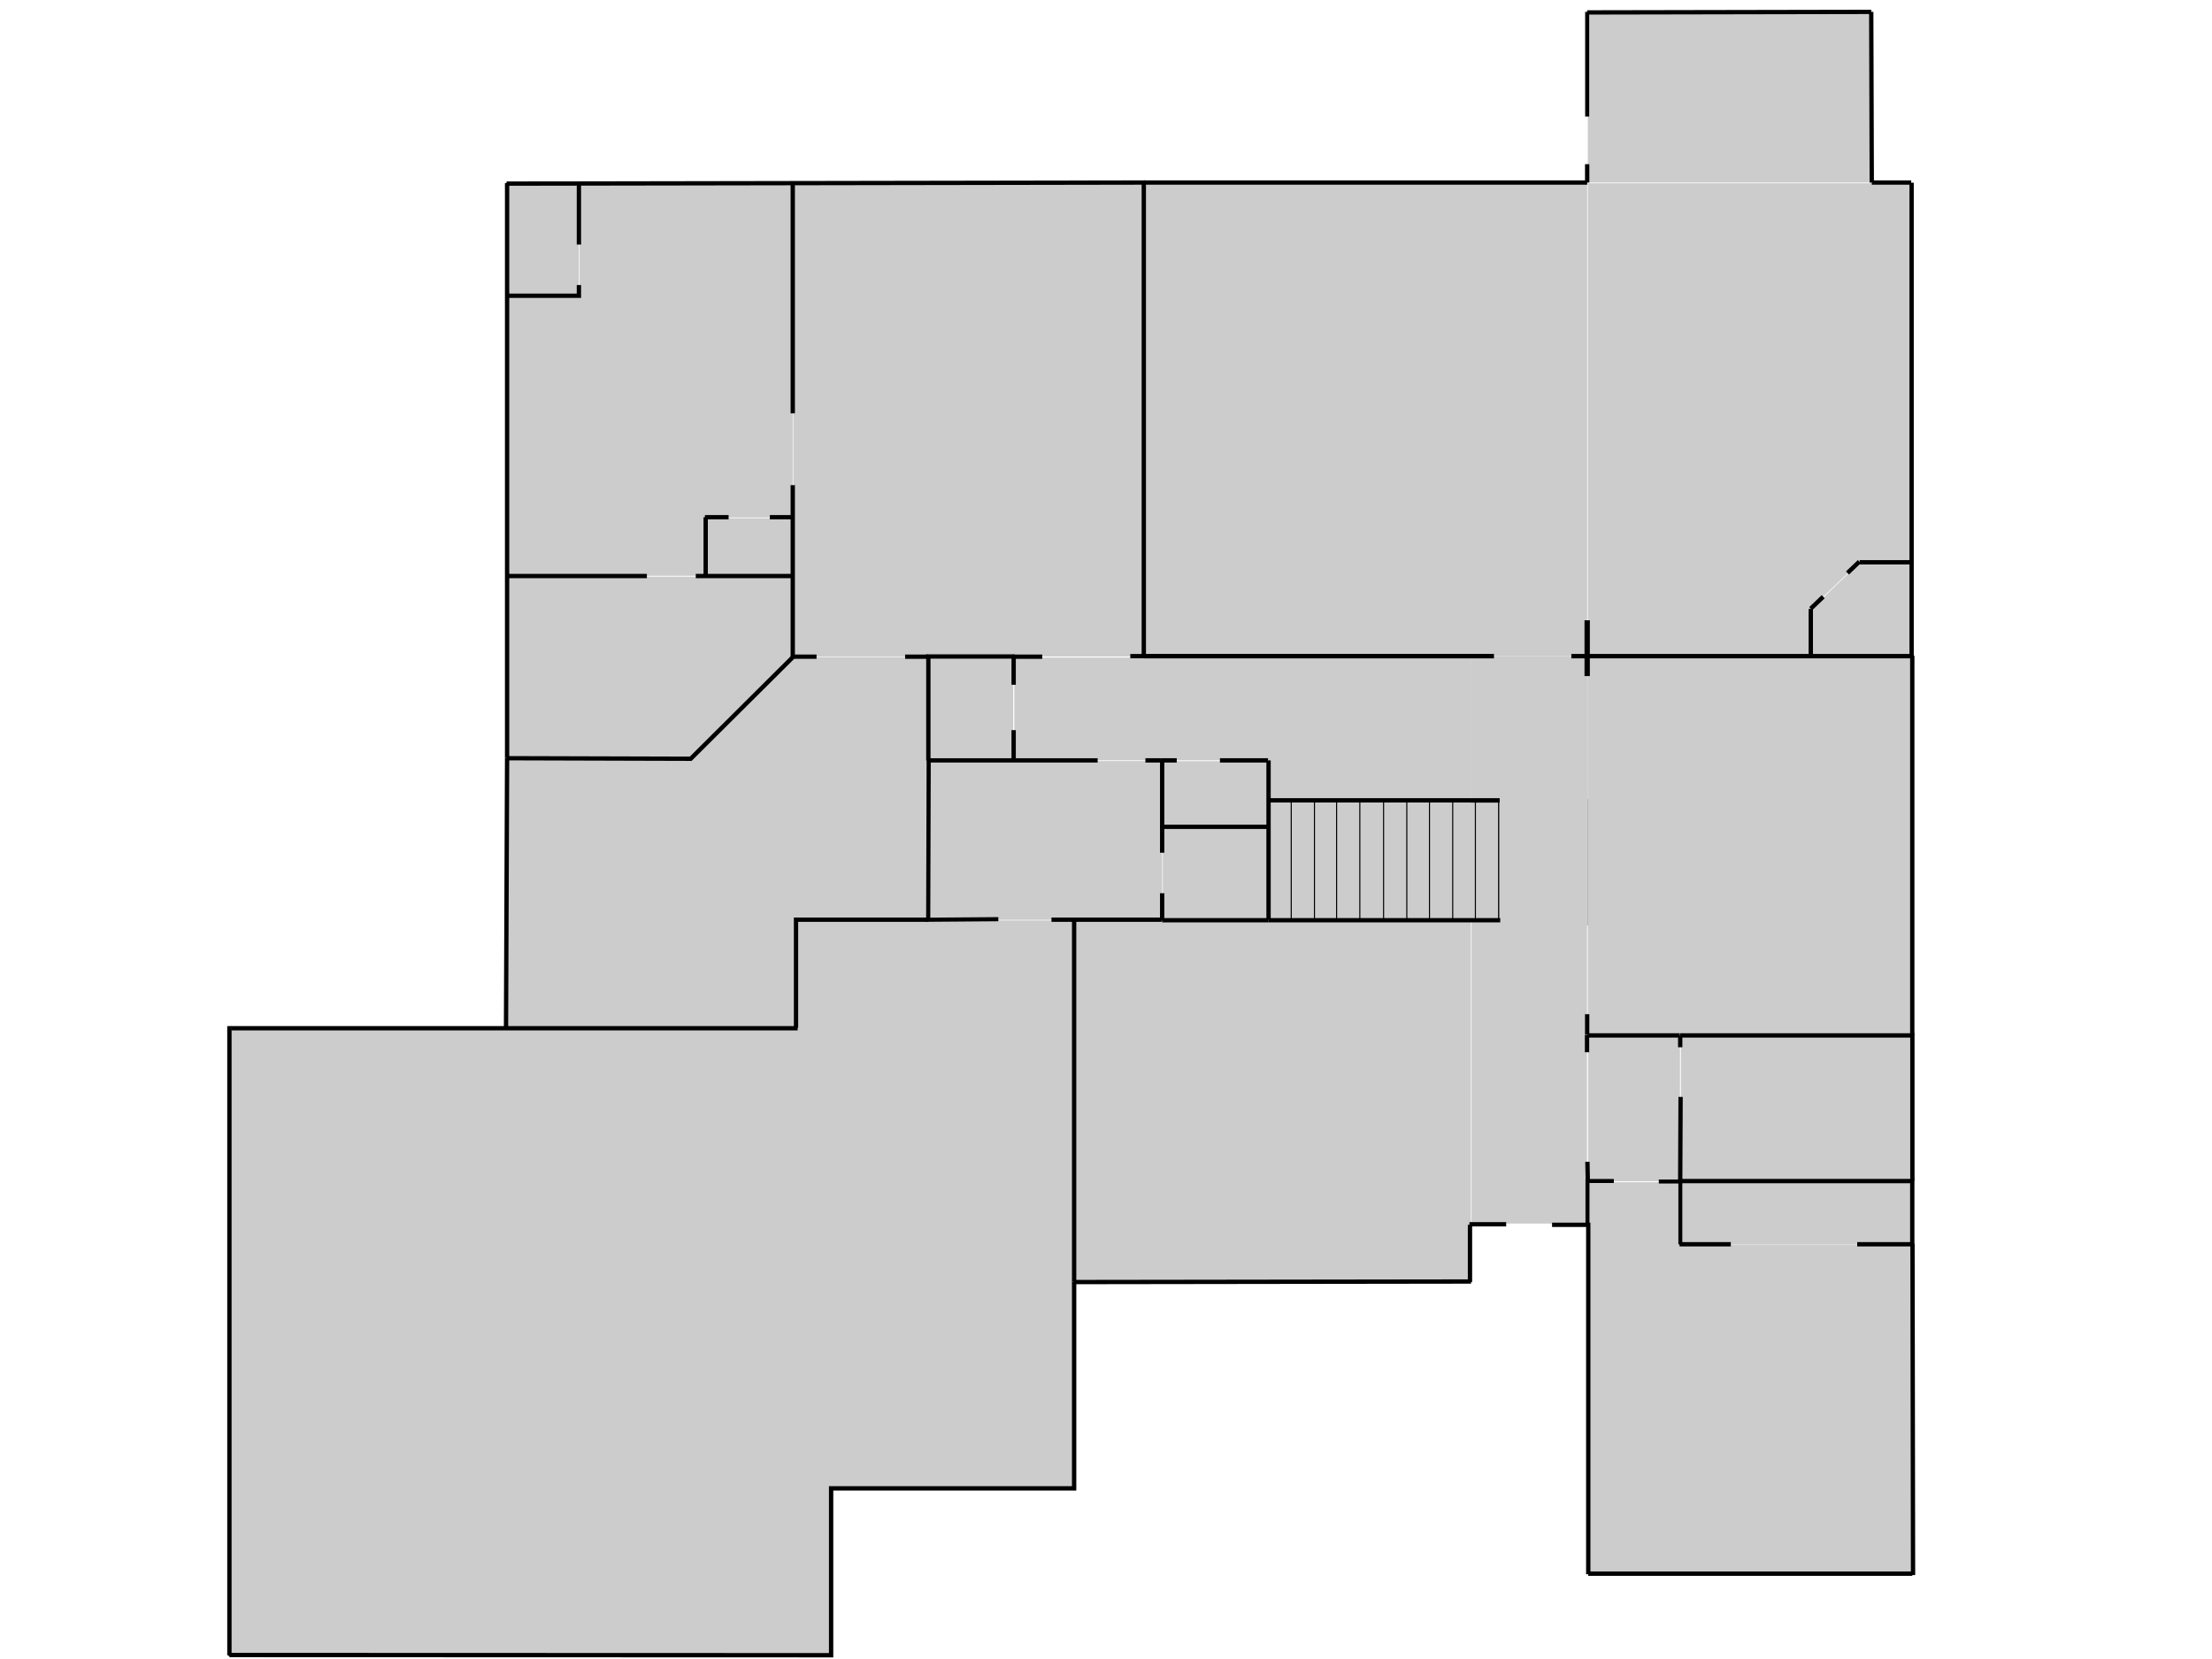
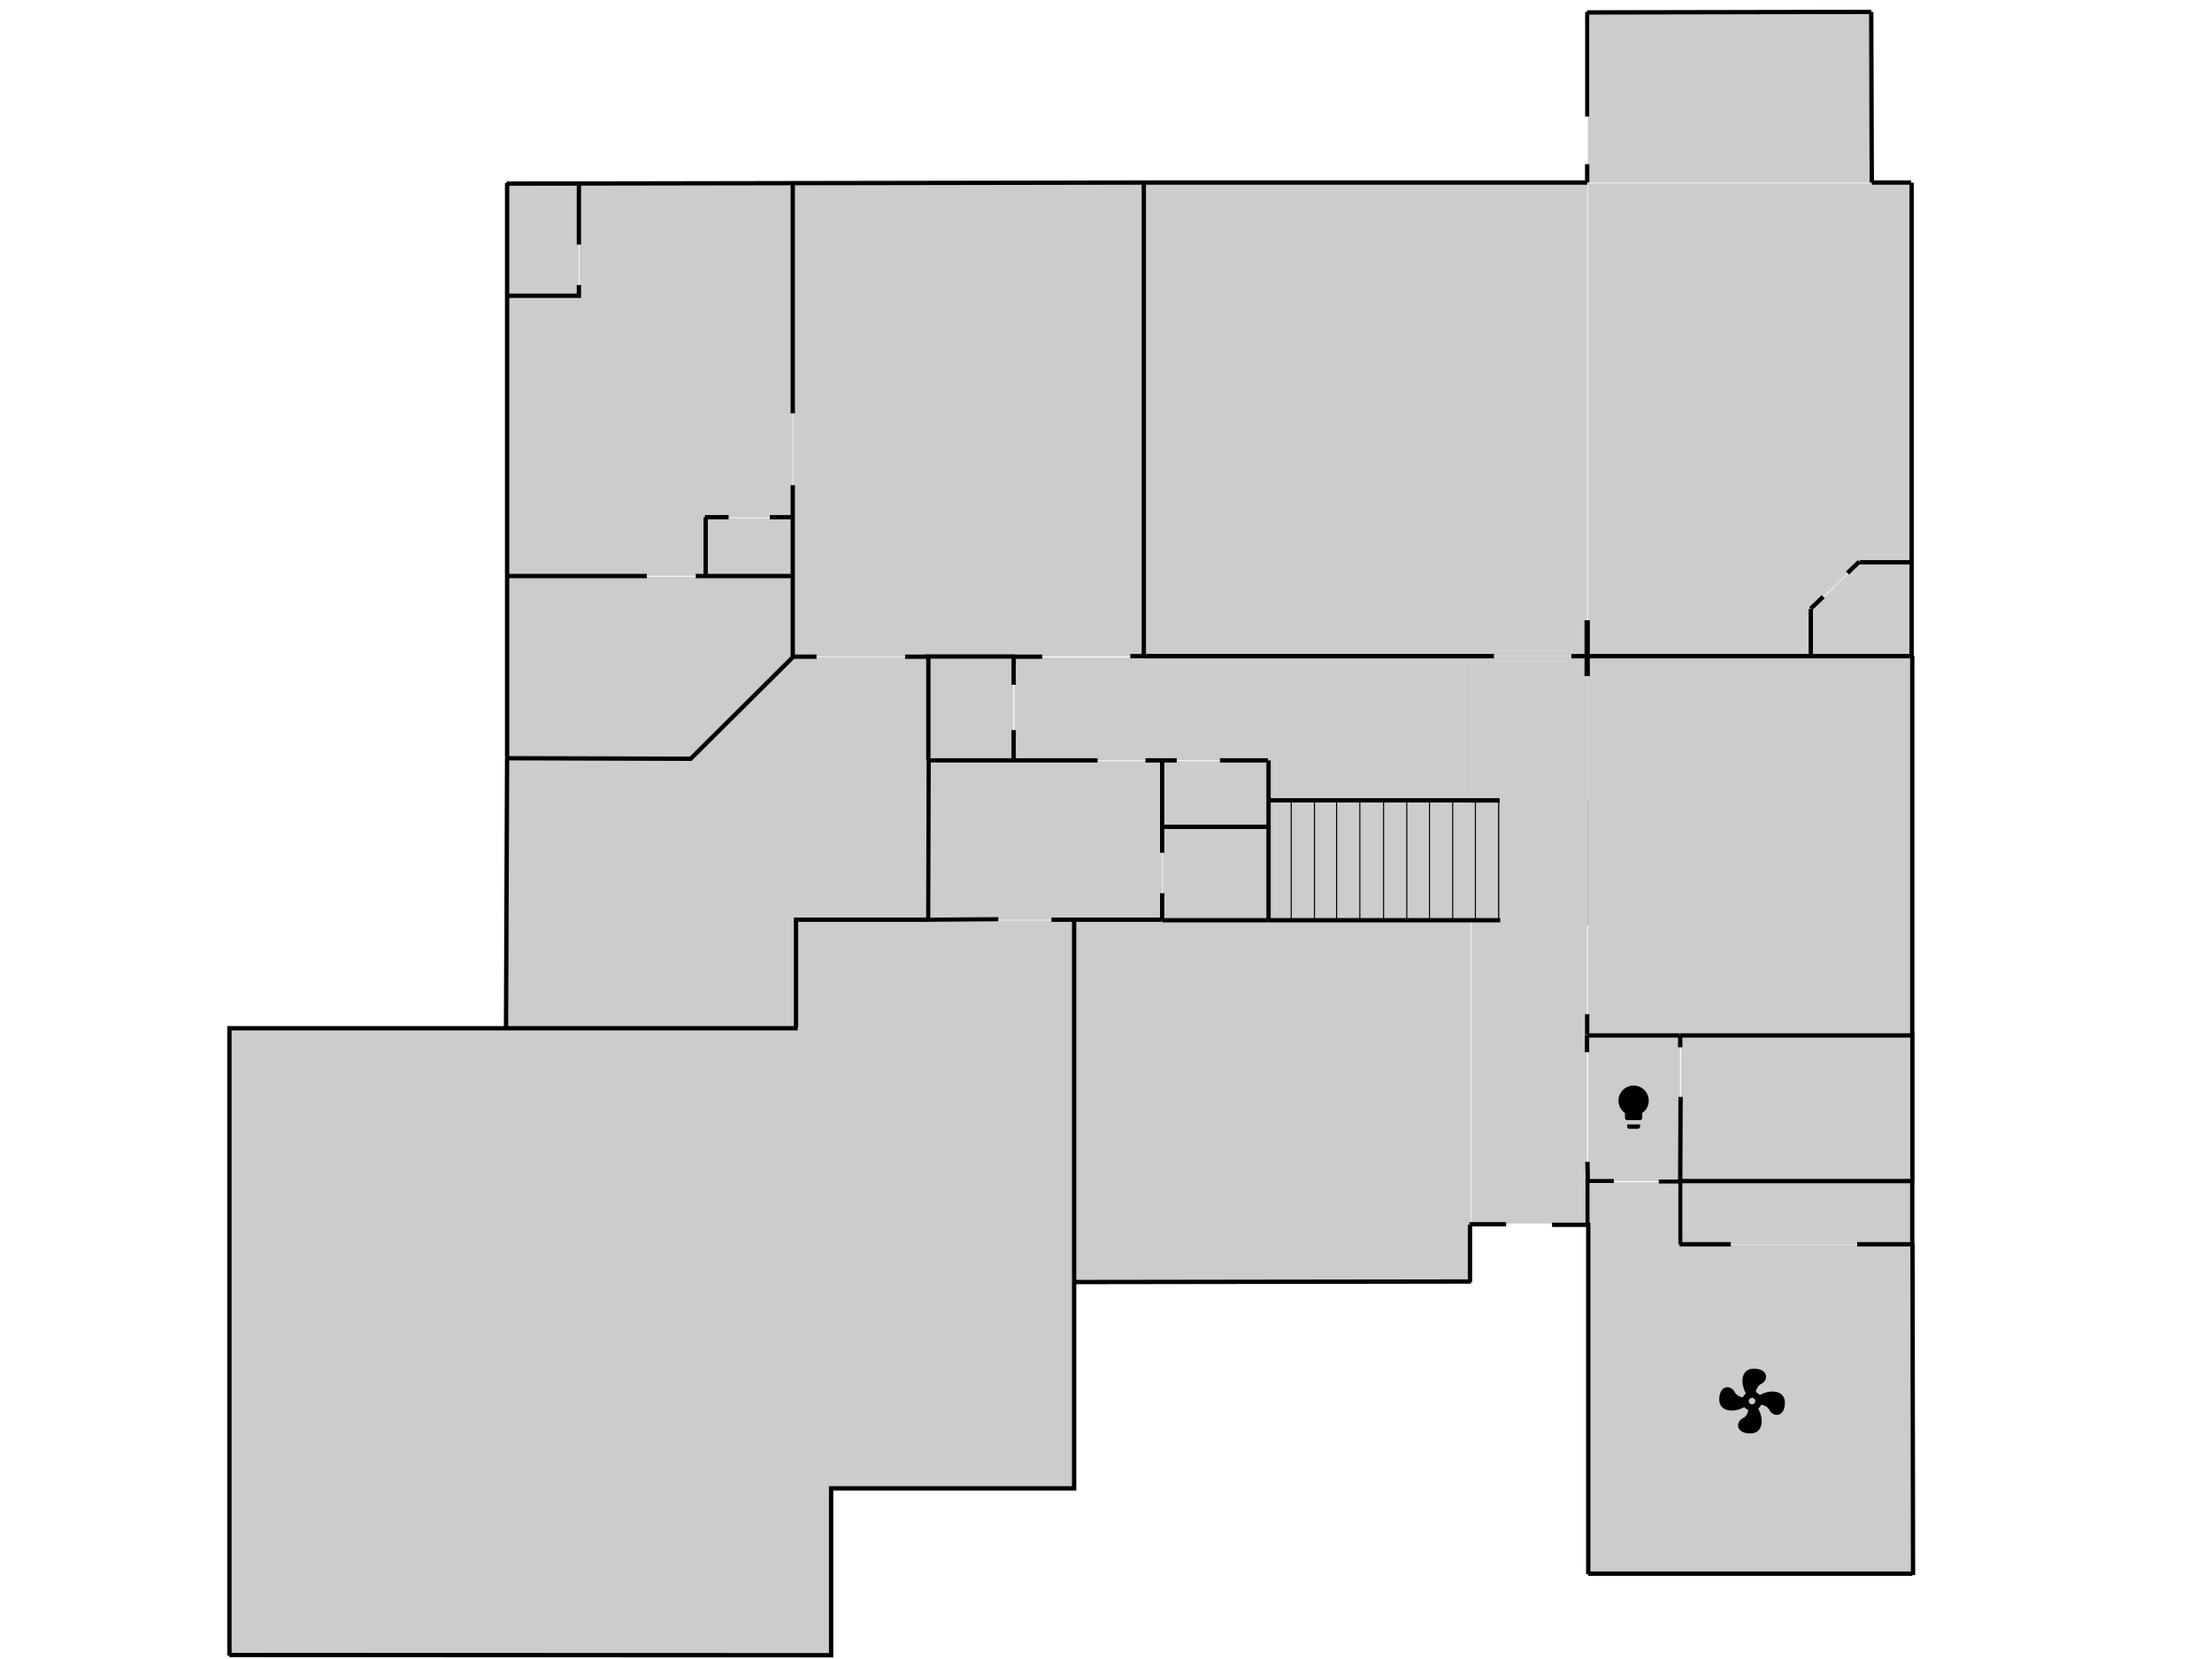
<svg xmlns="http://www.w3.org/2000/svg" width="1024" height="768" viewBox="0 0 1024 768" version="1.1" id="svg8">
  <defs id="defs2">
    <filter style="color-interpolation-filters:sRGB" id="filter4553" x="-0.783" width="2.566" y="-0.799" height="2.598">
      <feGaussianBlur stdDeviation="57.333" id="feGaussianBlur4555" />
    </filter>
  </defs>
  <g id="layer1" transform="translate(0,-93.79998)">
    <rect id="rect3742" width="175.767" height="172.231" x="214.152" y="543.097" style="opacity:0;stroke:none;stroke-opacity:1;filter:url(#filter4553)" transform="matrix(0.9641249,0,0,0.9706523,4.757906,7.760101)" />
    <path style="opacity:0.2;stroke:#000000;stroke-width:1.627;stroke-opacity:1" d="m 369.492,520.716 v 50.021 H 106.729 V 858.557 h 276.765 v -76.261 h 112.848 v -261.58 z" id="rect4581" />
    <path style="opacity:0.2;stroke:#000000;stroke-width:1.877;stroke-opacity:1" d="m 430.903,447.056 v 71.634 h 106.18 v -45.368 -26.266 z" id="rect4588" />
    <path style="opacity:0.2;stroke:#000000;stroke-width:1.879;stroke-opacity:1" d="m 539.228,447.109 h 47.205 v 28.329 h -47.205 z" id="rect4594" />
    <rect style="opacity:0.2;stroke:#000000;stroke-width:1.725;stroke-opacity:1" id="rect4599" width="47.312" height="41.149" x="539.175" y="477.543" />
    <rect style="opacity:0.2;stroke:#000000;stroke-width:1.593;stroke-opacity:1" id="rect4603" width="37.295" height="46.283" x="430.956" y="398.797" />
    <rect style="opacity:0.2;stroke:#000000;stroke-width:1.788;stroke-opacity:1" id="rect4616" width="160.532" height="217.354" x="368.118" y="179.446" />
    <path style="opacity:0.2;stroke:#000000;stroke-width:1.604;stroke-opacity:1" d="m 235.542,361.466 130.621,0.152 -0.002,36.514 -46.646,46.256 -83.973,-0.152 z" id="rect4618" />
    <path style="opacity:0.2;stroke:#000000;stroke-width:1.614;stroke-opacity:1" d="m 269.119,179.411 v 52.31 h -33.571 v 127.81 h 90.21 V 332.622 h 7.914 v -0.068 h 32.482 V 179.411 Z" id="rect4625" />
    <rect style="opacity:0.2;stroke:#000000;stroke-width:1.536;stroke-opacity:1" id="rect4635" width="31.569" height="50.369" x="235.621" y="179.411" />
    <rect style="opacity:0.2;stroke:#000000;stroke-width:1.522;stroke-opacity:1" id="rect4654" width="38.559" height="25.128" x="327.64" y="334.449" />
    <rect style="opacity:0.2;stroke:#000000;stroke-width:1.623;stroke-opacity:1" id="rect4656" width="181.816" height="165.79" x="498.282" y="520.714" />
    <path style="opacity:0.2;stroke:#000000;stroke-width:1.638;stroke-opacity:1" d="m 368.214,398.788 c -47.355,47.763 0.25,-0.5 -47.855,47.605 l -84.799,-0.25 0,122.726 h 131.904 v -50.231 h 61.255 l 0.25,-119.851 z" id="rect4663" />
    <rect style="opacity:0.2;stroke:#000000;stroke-width:1.591;stroke-opacity:1" id="rect4671" width="105.069" height="53.369" x="588.385" y="465.315" />
    <path id="rect4675" style="opacity:0.2;stroke:#000000;stroke-width:1.196;stroke-opacity:1" d="m 588.139,398.588 h 92.179 v 64.98 H 588.139 Z m -117.959,0.209 H 588.357 V 445.171 H 470.179 Z" />
    <rect style="opacity:0.2;stroke:#000000;stroke-width:1.614;stroke-opacity:1" id="rect4709" width="148.758" height="173.652" x="735.853" y="398.613" />
    <rect style="opacity:0.2;stroke:#000000;stroke-width:1.344;stroke-opacity:1" id="rect4711" width="105.921" height="65.763" x="778.829" y="574.072" />
    <path style="opacity:0.2;stroke:#000000;stroke-width:1.29;stroke-opacity:1" d="M 735.924 547.916 L 735.924 728.059 L 884.66 728.059 L 884.66 576.982 L 777.014 576.982 L 777.014 547.916 L 735.924 547.916 z " transform="translate(0,93.79998)" id="binary_sensor.guest_occupancy">
      </path>
    <rect style="opacity:0.2;stroke:#000000;stroke-width:1.553;stroke-opacity:1" id="rect4715" width="41.001" height="65.682" x="735.94" y="574.174" />
    <rect style="opacity:0.2;stroke:#000000;stroke-width:1.614;stroke-opacity:1" id="rect4717" width="203.347" height="217.224" x="530.578" y="179.446" />
    <rect style="opacity:0.2;stroke:#000000;stroke-width:1.614;stroke-opacity:1" id="rect4721" width="129.912" height="77.265" x="735.854" y="100.24" />
    <path id="rect4735" style="opacity:0.2;stroke:#000000;stroke-width:1.614;stroke-opacity:1" d="m 837.496,353.174 h 22.969 c -22.969,21.996 0,0 -22.969,21.996 z M 735.853,179.448 V 396.671 H 837.496 V 353.174 h 47.115 V 179.448 Z" />
    <path style="opacity:0.2;stroke:#000000;stroke-width:0.913;stroke-opacity:1" d="m 860.827,354.959 h 23.983 v 41.711 h -45.676 v -20.856 z" id="rect5352" />
    <path style="fill:none;stroke:#000000;stroke-width:2.011;stroke-linecap:butt;stroke-linejoin:miter;stroke-miterlimit:4;stroke-dasharray:none;stroke-opacity:1" d="m 106.2,568.8 c 0,292.168 0,291.157 0,291.157 v 0 c 278.3,0.093 278.55,0.093 278.55,0.093 v 0 0 -77.25 h 112.5 v 0 0 l 0,-95.75" id="path5359" />
    <path style="opacity:0.2;stroke:#000000;stroke-width:2.961;stroke-opacity:1" d="M 682.416 305.246 L 682.416 370.26 L 733.496 370.26 L 733.496 305.246 L 682.416 305.246 z M 695.355 371.289 L 695.355 427.012 L 733.775 427.012 L 733.775 371.289 L 695.355 371.289 z M 682.715 428.254 L 682.715 564.943 L 733.195 564.943 L 733.195 428.254 L 682.715 428.254 z " transform="translate(0,93.79998)" id="path5914" />
    <path style="fill:none;stroke:#000000;stroke-width:2;stroke-linecap:butt;stroke-linejoin:miter;stroke-opacity:1;stroke-miterlimit:4;stroke-dasharray:none" d="m 497.25,687.3 183.75,-0.25" id="path5920" />
    <path style="fill:none;stroke:#000000;stroke-width:1px;stroke-linecap:butt;stroke-linejoin:miter;stroke-opacity:1" d="M 680.25,686.55 Z" id="path5926" />
    <path style="fill:none;stroke:#000000;stroke-width:2;stroke-linecap:butt;stroke-linejoin:miter;stroke-opacity:1;stroke-miterlimit:4;stroke-dasharray:none" d="m 680.5,687.3 v -26.5 0" id="path5928" />
    <path style="fill:none;stroke:#000000;stroke-width:2;stroke-linecap:butt;stroke-linejoin:miter;stroke-opacity:1;stroke-miterlimit:4;stroke-dasharray:none" d="m 680.25,660.55 h 17" id="path5930" />
    <path style="fill:none;stroke:#000000;stroke-width:2;stroke-linecap:butt;stroke-linejoin:miter;stroke-opacity:1;stroke-miterlimit:4;stroke-dasharray:none" d="m 718.5,660.8 v 0 0 h 16.75 l 0,161.75" id="path5932" />
    <path style="fill:none;stroke:#000000;stroke-width:2;stroke-linecap:butt;stroke-linejoin:miter;stroke-opacity:1;stroke-miterlimit:4;stroke-dasharray:none" d="m 735.25,822.3 h 150" id="path5934" />
    <path style="fill:none;stroke:#000000;stroke-width:1.854;stroke-linecap:butt;stroke-linejoin:miter;stroke-miterlimit:4;stroke-dasharray:none;stroke-opacity:1" d="m 734.892,660.338 v -19.823 h 12.202 v 0 0" id="path5949" />
    <path style="fill:none;stroke:#000000;stroke-width:1.825;stroke-linecap:butt;stroke-linejoin:miter;stroke-miterlimit:4;stroke-dasharray:none;stroke-opacity:1" d="m 767.912,640.758 h 9.966 v 29.087" id="path5951" />
    <path style="fill:none;stroke:#000000;stroke-width:2;stroke-linecap:butt;stroke-linejoin:miter;stroke-opacity:1;stroke-miterlimit:4;stroke-dasharray:none" d="m 777.5,669.8 h 23.75" id="path5953" />
    <path style="fill:none;stroke:#000000;stroke-width:2;stroke-linecap:butt;stroke-linejoin:miter;stroke-opacity:1;stroke-miterlimit:4;stroke-dasharray:none" d="m 859.75,669.8 v 0 0 h 25.5 v -29.25 0 0 l -107.5,0" id="path5955" />
    <path style="fill:none;stroke:#000000;stroke-width:2;stroke-linecap:butt;stroke-linejoin:miter;stroke-opacity:1;stroke-miterlimit:4;stroke-dasharray:none" d="m 885.354,669.55 0.25,153.384" id="path5957" />
    <path style="fill:none;stroke:#000000;stroke-width:2;stroke-linecap:butt;stroke-linejoin:miter;stroke-opacity:1;stroke-miterlimit:4;stroke-dasharray:none" d="m 885.298,640.299 v -67.175 0 0 0 0 l -107.48,10e-6 v 0" id="path5959" />
    <path style="fill:none;stroke:#000000;stroke-width:2;stroke-linecap:butt;stroke-linejoin:miter;stroke-opacity:1;stroke-miterlimit:4;stroke-dasharray:none" d="m 777.817,640.476 0.177,-38.891" id="path5961" />
    <path style="fill:none;stroke:#000000;stroke-width:2;stroke-linecap:butt;stroke-linejoin:miter;stroke-opacity:1;stroke-miterlimit:4;stroke-dasharray:none" d="m 777.817,573.124 v 5.48" id="path5965" />
    <path style="fill:none;stroke:#000000;stroke-width:2;stroke-linecap:butt;stroke-linejoin:miter;stroke-opacity:1;stroke-miterlimit:4;stroke-dasharray:none" d="M 777.641,573.124 H 734.861" id="path5967" />
    <path style="fill:none;stroke:#000000;stroke-width:2;stroke-linecap:butt;stroke-linejoin:miter;stroke-opacity:1;stroke-miterlimit:4;stroke-dasharray:none" d="m 734.684,572.947 v 7.955" id="path5969" />
    <path style="fill:none;stroke:#000000;stroke-width:2;stroke-linecap:butt;stroke-linejoin:miter;stroke-opacity:1;stroke-miterlimit:4;stroke-dasharray:none" d="m 735.037,640.299 -0.177,-8.662" id="path5971" />
    <path style="fill:none;stroke:#000000;stroke-width:2;stroke-linecap:butt;stroke-linejoin:miter;stroke-opacity:1;stroke-miterlimit:4;stroke-dasharray:none" d="m 885.25,572.8 v -175.5 0 0" id="path5973" />
    <path style="fill:none;stroke:#000000;stroke-width:2;stroke-linecap:butt;stroke-linejoin:miter;stroke-opacity:1;stroke-miterlimit:4;stroke-dasharray:none" d="m 734.75,572.8 v -9.5 0" id="path5975" />
    <path style="fill:none;stroke:#000000;stroke-width:2.469;stroke-linecap:butt;stroke-linejoin:miter;stroke-miterlimit:4;stroke-dasharray:none;stroke-opacity:1" d="m 734.75,380.952 v 24.581 h -0.136 v 0" id="path5977" />
    <path style="fill:none;stroke:#000000;stroke-width:2.046;stroke-linecap:butt;stroke-linejoin:miter;stroke-miterlimit:4;stroke-dasharray:none;stroke-opacity:1" d="M 727.429,397.55 H 885.25" id="path5979" />
    <path style="fill:none;stroke:#000000;stroke-width:2;stroke-linecap:butt;stroke-linejoin:miter;stroke-opacity:1;stroke-miterlimit:4;stroke-dasharray:none" d="m 694.25,464.3 h -107" id="path5981" />
    <path style="fill:none;stroke:#000000;stroke-width:2;stroke-linecap:butt;stroke-linejoin:miter;stroke-opacity:1;stroke-miterlimit:4;stroke-dasharray:none" d="m 587.25,519.8 h 107.25" id="path5983" />
    <path style="fill:none;stroke:#000000;stroke-width:2;stroke-linecap:butt;stroke-linejoin:miter;stroke-opacity:1;stroke-miterlimit:4;stroke-dasharray:none" d="m 587.25,445.8 v 18.25 l 0,55.5" id="path5985" />
    <path style="fill:none;stroke:#000000;stroke-width:2;stroke-linecap:butt;stroke-linejoin:miter;stroke-opacity:1;stroke-miterlimit:4;stroke-dasharray:none" d="m 587,476.55 h -49 v 0 0 0 l 0,-30.75" id="path5987" />
    <path style="fill:none;stroke:#000000;stroke-width:2;stroke-linecap:butt;stroke-linejoin:miter;stroke-opacity:1;stroke-miterlimit:4;stroke-dasharray:none" d="m 537.75,445.8 h 7" id="path5989" />
    <path style="fill:none;stroke:#000000;stroke-width:2;stroke-linecap:butt;stroke-linejoin:miter;stroke-opacity:1;stroke-miterlimit:4;stroke-dasharray:none" d="M 587,445.8 H 564.75" id="path5991" />
    <path style="fill:none;stroke:#000000;stroke-width:2;stroke-linecap:butt;stroke-linejoin:miter;stroke-opacity:1;stroke-miterlimit:4;stroke-dasharray:none" d="m 537.75,445.8 h -7.5" id="path6003" />
    <path style="fill:none;stroke:#000000;stroke-width:2;stroke-linecap:butt;stroke-linejoin:miter;stroke-opacity:1;stroke-miterlimit:4;stroke-dasharray:none" d="m 587.25,519.8 h -49.25 v 0 0" id="path6005" />
    <path style="fill:none;stroke:#000000;stroke-width:2;stroke-linecap:butt;stroke-linejoin:miter;stroke-opacity:1;stroke-miterlimit:4;stroke-dasharray:none" d="m 538,476.05 v 12.5" id="path6007" />
    <path style="fill:none;stroke:#000000;stroke-width:2;stroke-linecap:butt;stroke-linejoin:miter;stroke-opacity:1;stroke-miterlimit:4;stroke-dasharray:none" d="m 538,520.05 v -12.75 0 0 0" id="path6009" />
    <path style="fill:none;stroke:#000000;stroke-width:1.973;stroke-linecap:butt;stroke-linejoin:miter;stroke-miterlimit:4;stroke-dasharray:none;stroke-opacity:1" d="m 429.75,445.8 h 78.379" id="path6015" />
    <path style="fill:none;stroke:#000000;stroke-width:1.92;stroke-linecap:butt;stroke-linejoin:miter;stroke-miterlimit:4;stroke-dasharray:none;stroke-opacity:1" d="m 429.921,445.529 -0.23,74.041 32.462,-0.25" id="path6017" />
    <path style="fill:none;stroke:#000000;stroke-width:2;stroke-linecap:butt;stroke-linejoin:miter;stroke-opacity:1;stroke-miterlimit:4;stroke-dasharray:none" d="m 486.75,519.55 h 10.5 l 40.5,0" id="path6019" />
    <path style="fill:none;stroke:#000000;stroke-width:2;stroke-linecap:butt;stroke-linejoin:miter;stroke-opacity:1;stroke-miterlimit:4;stroke-dasharray:none" d="m 497.25,687.05 v -167.5 0 0 0" id="path6021" />
    <path style="fill:none;stroke:#000000;stroke-width:2;stroke-linecap:butt;stroke-linejoin:miter;stroke-miterlimit:4;stroke-dasharray:none;stroke-opacity:1" d="m 107,569.8 h 262.25" id="path6023" />
    <path style="fill:none;stroke:#000000;stroke-width:2;stroke-linecap:butt;stroke-linejoin:miter;stroke-opacity:1;stroke-miterlimit:4;stroke-dasharray:none" d="m 368.5,569.55 v -50 0 0 l 61.25,0" id="path6025" />
    <path style="fill:none;stroke:#000000;stroke-width:2;stroke-linecap:butt;stroke-linejoin:miter;stroke-opacity:1;stroke-miterlimit:4;stroke-dasharray:none" d="M 884.944,398.291 V 178.381" id="path6027" />
    <path style="fill:none;stroke:#000000;stroke-width:2;stroke-linecap:butt;stroke-linejoin:miter;stroke-opacity:1;stroke-miterlimit:4;stroke-dasharray:none" d="m 884.944,354.097 h -24.042 v 0" id="path6029" />
    <path style="fill:none;stroke:#000000;stroke-width:2;stroke-linecap:butt;stroke-linejoin:miter;stroke-opacity:1;stroke-miterlimit:4;stroke-dasharray:none" d="M 838.275,397.231 V 375.664" id="path6031" />
    <path style="fill:none;stroke:#000000;stroke-width:2;stroke-linecap:butt;stroke-linejoin:miter;stroke-opacity:1;stroke-miterlimit:4;stroke-dasharray:none" d="m 838.25,375.55 5.75,-5.5" id="path6033" />
    <path style="fill:none;stroke:#000000;stroke-width:2;stroke-linecap:butt;stroke-linejoin:miter;stroke-opacity:1;stroke-miterlimit:4;stroke-dasharray:none" d="m 860.75,353.8 -5.5,5.25" id="path6035" />
    <path style="fill:none;stroke:#000000;stroke-width:2;stroke-linecap:butt;stroke-linejoin:miter;stroke-opacity:1;stroke-miterlimit:4;stroke-dasharray:none" d="m 884.75,178.3 h -18.25" id="path6037" />
    <path style="fill:none;stroke:#000000;stroke-width:2;stroke-linecap:butt;stroke-linejoin:miter;stroke-opacity:1;stroke-miterlimit:4;stroke-dasharray:none" d="m 866.25,99.3 0.25,79" id="path6039" />
    <path style="fill:none;stroke:#000000;stroke-width:2;stroke-linecap:butt;stroke-linejoin:miter;stroke-opacity:1;stroke-miterlimit:4;stroke-dasharray:none" d="m 866.25,99.3 -131.5,0.25" id="path6041" />
    <path style="fill:none;stroke:#000000;stroke-width:2;stroke-linecap:butt;stroke-linejoin:miter;stroke-opacity:1;stroke-miterlimit:4;stroke-dasharray:none" d="m 734.75,178.3 v -8.5" id="path6043" />
    <path style="fill:none;stroke:#000000;stroke-width:1.868;stroke-linecap:butt;stroke-linejoin:miter;stroke-miterlimit:4;stroke-dasharray:none;stroke-opacity:1" d="M 734.75,99.3 V 147.729" id="path6045" />
    <path style="fill:none;stroke:#000000;stroke-width:2;stroke-linecap:butt;stroke-linejoin:miter;stroke-opacity:1;stroke-miterlimit:4;stroke-dasharray:none" d="M 734.75,178.3 H 529.5 v 0 0" id="path6047" />
    <path style="fill:none;stroke:#000000;stroke-width:2.069;stroke-linecap:butt;stroke-linejoin:miter;stroke-miterlimit:4;stroke-dasharray:none;stroke-opacity:1" d="M 691.607,397.55 H 529.5" id="path6049" />
    <path style="fill:none;stroke:#000000;stroke-width:2;stroke-linecap:butt;stroke-linejoin:miter;stroke-opacity:1;stroke-miterlimit:4;stroke-dasharray:none" d="m 529.5,178.3 v 219.25 0 0 0 0 0" id="path6051" />
    <path style="fill:none;stroke:#000000;stroke-width:2;stroke-linecap:butt;stroke-linejoin:miter;stroke-opacity:1;stroke-miterlimit:4;stroke-dasharray:none" d="m 429.759,445.892 v -48.183 l 39.933,1e-5" id="path6053" />
    <path style="fill:none;stroke:#000000;stroke-width:2;stroke-linecap:butt;stroke-linejoin:miter;stroke-opacity:1;stroke-miterlimit:4;stroke-dasharray:none" d="m 469.25,397.55 v 13 0.25 0" id="path6055" />
    <path style="fill:none;stroke:#000000;stroke-width:2;stroke-linecap:butt;stroke-linejoin:miter;stroke-opacity:1;stroke-miterlimit:4;stroke-dasharray:none" d="m 469.25,445.55 v -13.75 0 0" id="path6057" />
    <path style="fill:none;stroke:#000000;stroke-width:2;stroke-linecap:butt;stroke-linejoin:miter;stroke-opacity:1;stroke-miterlimit:4;stroke-dasharray:none" d="m 469,397.8 h 13.5" id="path6065" />
    <path id="path6067" d="m 523.25,397.55 h 6.5" style="fill:none;stroke:#000000;stroke-width:2;stroke-linecap:butt;stroke-linejoin:miter;stroke-miterlimit:4;stroke-dasharray:none;stroke-opacity:1" />
    <path style="fill:none;stroke:#000000;stroke-width:2;stroke-linecap:butt;stroke-linejoin:miter;stroke-opacity:1;stroke-miterlimit:4;stroke-dasharray:none" d="m 429.75,397.8 h -10.75" id="path6069" />
    <path style="fill:none;stroke:#000000;stroke-width:2;stroke-linecap:butt;stroke-linejoin:miter;stroke-opacity:1;stroke-miterlimit:4;stroke-dasharray:none" d="m 378,397.8 h -10.75 l -47.5,47.25 -85.25,-0.25 v 0 0" id="path6071" />
    <path style="fill:none;stroke:#000000;stroke-width:2;stroke-linecap:butt;stroke-linejoin:miter;stroke-opacity:1;stroke-miterlimit:4;stroke-dasharray:none" d="m 234.75,444.55 -0.5,125" id="path6073" />
    <path style="fill:none;stroke:#000000;stroke-width:2.003;stroke-linecap:butt;stroke-linejoin:miter;stroke-miterlimit:4;stroke-dasharray:none;stroke-opacity:1" d="m 530.25,178.3 -295.75,0.5" id="path6075" />
    <path style="fill:none;stroke:#000000;stroke-width:2;stroke-linecap:butt;stroke-linejoin:miter;stroke-opacity:1;stroke-miterlimit:4;stroke-dasharray:none" d="M 234.75,178.55 V 444.55" id="path6077" />
    <path style="fill:none;stroke:#000000;stroke-width:2;stroke-linecap:butt;stroke-linejoin:miter;stroke-opacity:1;stroke-miterlimit:4;stroke-dasharray:none" d="m 366.988,318.388 v 79.55" id="path6079" />
    <path style="fill:none;stroke:#000000;stroke-width:2;stroke-linecap:butt;stroke-linejoin:miter;stroke-opacity:1;stroke-miterlimit:4;stroke-dasharray:none" d="M 366.988,285.154 V 178.381" id="path6081" />
    <path style="fill:none;stroke:#000000;stroke-width:2;stroke-linecap:butt;stroke-linejoin:miter;stroke-opacity:1;stroke-miterlimit:4;stroke-dasharray:none" d="m 234.406,230.707 h 33.588 v 0 0 l 0,-4.95 v 0 0" id="path6083" />
    <path style="fill:none;stroke:#000000;stroke-width:2;stroke-linecap:butt;stroke-linejoin:miter;stroke-opacity:1;stroke-miterlimit:4;stroke-dasharray:none" d="m 267.993,178.381 v 28.638" id="path6085" />
    <path style="fill:none;stroke:#000000;stroke-width:2;stroke-linecap:butt;stroke-linejoin:miter;stroke-opacity:1;stroke-miterlimit:4;stroke-dasharray:none" d="m 322.087,360.461 h 44.901" id="path6087" />
    <path style="fill:none;stroke:#000000;stroke-width:2;stroke-linecap:butt;stroke-linejoin:miter;stroke-opacity:1;stroke-miterlimit:4;stroke-dasharray:none" d="M 299.46,360.461 H 234.759" id="path6089" />
    <path style="fill:none;stroke:#000000;stroke-width:2;stroke-linecap:butt;stroke-linejoin:miter;stroke-opacity:1;stroke-miterlimit:4;stroke-dasharray:none" d="M 326.683,359.754 V 333.238" id="path6091" />
    <path style="fill:none;stroke:#000000;stroke-width:2;stroke-linecap:butt;stroke-linejoin:miter;stroke-opacity:1;stroke-miterlimit:4;stroke-dasharray:none" d="m 366.988,333.238 h -10.607 v 0" id="path6093" />
    <path style="fill:none;stroke:#000000;stroke-width:2;stroke-linecap:butt;stroke-linejoin:miter;stroke-opacity:1;stroke-miterlimit:4;stroke-dasharray:none" d="m 326.33,333.238 h 10.96 v 0" id="path6097" />
    <path id="path6122" d="m 693.75,464.05 v 55.5" style="fill:none;stroke:#000000;stroke-width:0.5;stroke-linecap:butt;stroke-linejoin:miter;stroke-miterlimit:4;stroke-dasharray:none;stroke-opacity:1" />
    <path style="fill:none;stroke:#000000;stroke-width:0.5;stroke-linecap:butt;stroke-linejoin:miter;stroke-miterlimit:4;stroke-dasharray:none;stroke-opacity:1" d="m 683,464.05 v 55.5" id="path6124" />
    <path style="fill:none;stroke:#000000;stroke-width:0.5;stroke-linecap:butt;stroke-linejoin:miter;stroke-miterlimit:4;stroke-dasharray:none;stroke-opacity:1" d="m 672.5,464.3 v 55.5" id="path6126" />
    <path id="path6128" d="m 661.75,464.3 v 55.5" style="fill:none;stroke:#000000;stroke-width:0.5;stroke-linecap:butt;stroke-linejoin:miter;stroke-miterlimit:4;stroke-dasharray:none;stroke-opacity:1" />
    <path id="path6130" d="m 651.25,464.55 v 55.5" style="fill:none;stroke:#000000;stroke-width:0.5;stroke-linecap:butt;stroke-linejoin:miter;stroke-miterlimit:4;stroke-dasharray:none;stroke-opacity:1" />
    <path style="fill:none;stroke:#000000;stroke-width:0.5;stroke-linecap:butt;stroke-linejoin:miter;stroke-miterlimit:4;stroke-dasharray:none;stroke-opacity:1" d="m 640.5,464.55 v 55.5" id="path6132" />
    <path style="fill:none;stroke:#000000;stroke-width:0.5;stroke-linecap:butt;stroke-linejoin:miter;stroke-miterlimit:4;stroke-dasharray:none;stroke-opacity:1" d="m 629.5,464.55 v 55.5" id="path6134" />
    <path id="path6136" d="m 618.75,464.55 v 55.5" style="fill:none;stroke:#000000;stroke-width:0.5;stroke-linecap:butt;stroke-linejoin:miter;stroke-miterlimit:4;stroke-dasharray:none;stroke-opacity:1" />
    <path id="path6138" d="m 608.5,464.3 v 55.5" style="fill:none;stroke:#000000;stroke-width:0.5;stroke-linecap:butt;stroke-linejoin:miter;stroke-miterlimit:4;stroke-dasharray:none;stroke-opacity:1" />
    <path style="fill:none;stroke:#000000;stroke-width:0.5;stroke-linecap:butt;stroke-linejoin:miter;stroke-miterlimit:4;stroke-dasharray:none;stroke-opacity:1" d="m 597.75,464.3 v 55.5" id="path6140" />
    <rect style="opacity:0.2;stroke:#000000;stroke-opacity:1" id="rect127" width="105.712" height="27.931" x="778.878" y="641.536">
      </rect>
+     <path id="switch.guest_fan_and_lights_switch" d="m 811.069,740.894 a 1.518,1.5 0 0 0 -1.518,1.5 1.518,1.5 0 0 0 1.518,1.5 1.518,1.5 0 0 0 1.518,-1.5 1.518,1.5 0 0 0 -1.518,-1.5 m 0.759,-13.5 c 6.83,0 6.997,5.355 3.415,7.125 -1.503,0.735 -2.17,2.31 -2.459,3.705 0.728,0.3 1.366,0.765 1.852,1.365 5.616,-3 11.656,-1.815 11.656,3.555 0,6.75 -5.418,6.9 -7.209,3.345 -0.759,-1.485 -2.368,-2.145 -3.779,-2.43 -0.303,0.72 -0.774,1.335 -1.381,1.845 3.02,5.535 1.821,11.49 -3.612,11.49 -6.83,0 -6.966,-5.37 -3.385,-7.14 1.487,-0.735 2.155,-2.295 2.459,-3.675 -0.744,-0.3 -1.396,-0.78 -1.882,-1.38 -5.6,2.97 -11.611,1.8 -11.611,-3.555 0,-6.75 5.403,-6.915 7.194,-3.36 0.759,1.485 2.352,2.13 3.764,2.415 0.288,-0.72 0.774,-1.35 1.396,-1.83 -3.02,-5.535 -1.821,-11.475 3.582,-11.475 z" style="stroke-width:1.509">
+       </path>
+     <path id="switch.guest_hall_lights_switch" d="m 756.25,596.331 a 7,7 0 0 0 -7,7 c 0,2.38 1.19,4.47 3,5.74 v 2.26 a 1,1 0 0 0 1,1 h 6 a 1,1 0 0 0 1,-1 v -2.26 c 1.81,-1.27 3,-3.36 3,-5.74 a 7,7 0 0 0 -7,-7 m -3,19 a 1,1 0 0 0 1,1 h 4 a 1,1 0 0 0 1,-1 v -1 h -6 z">
+       </path>
  </g>
</svg>
